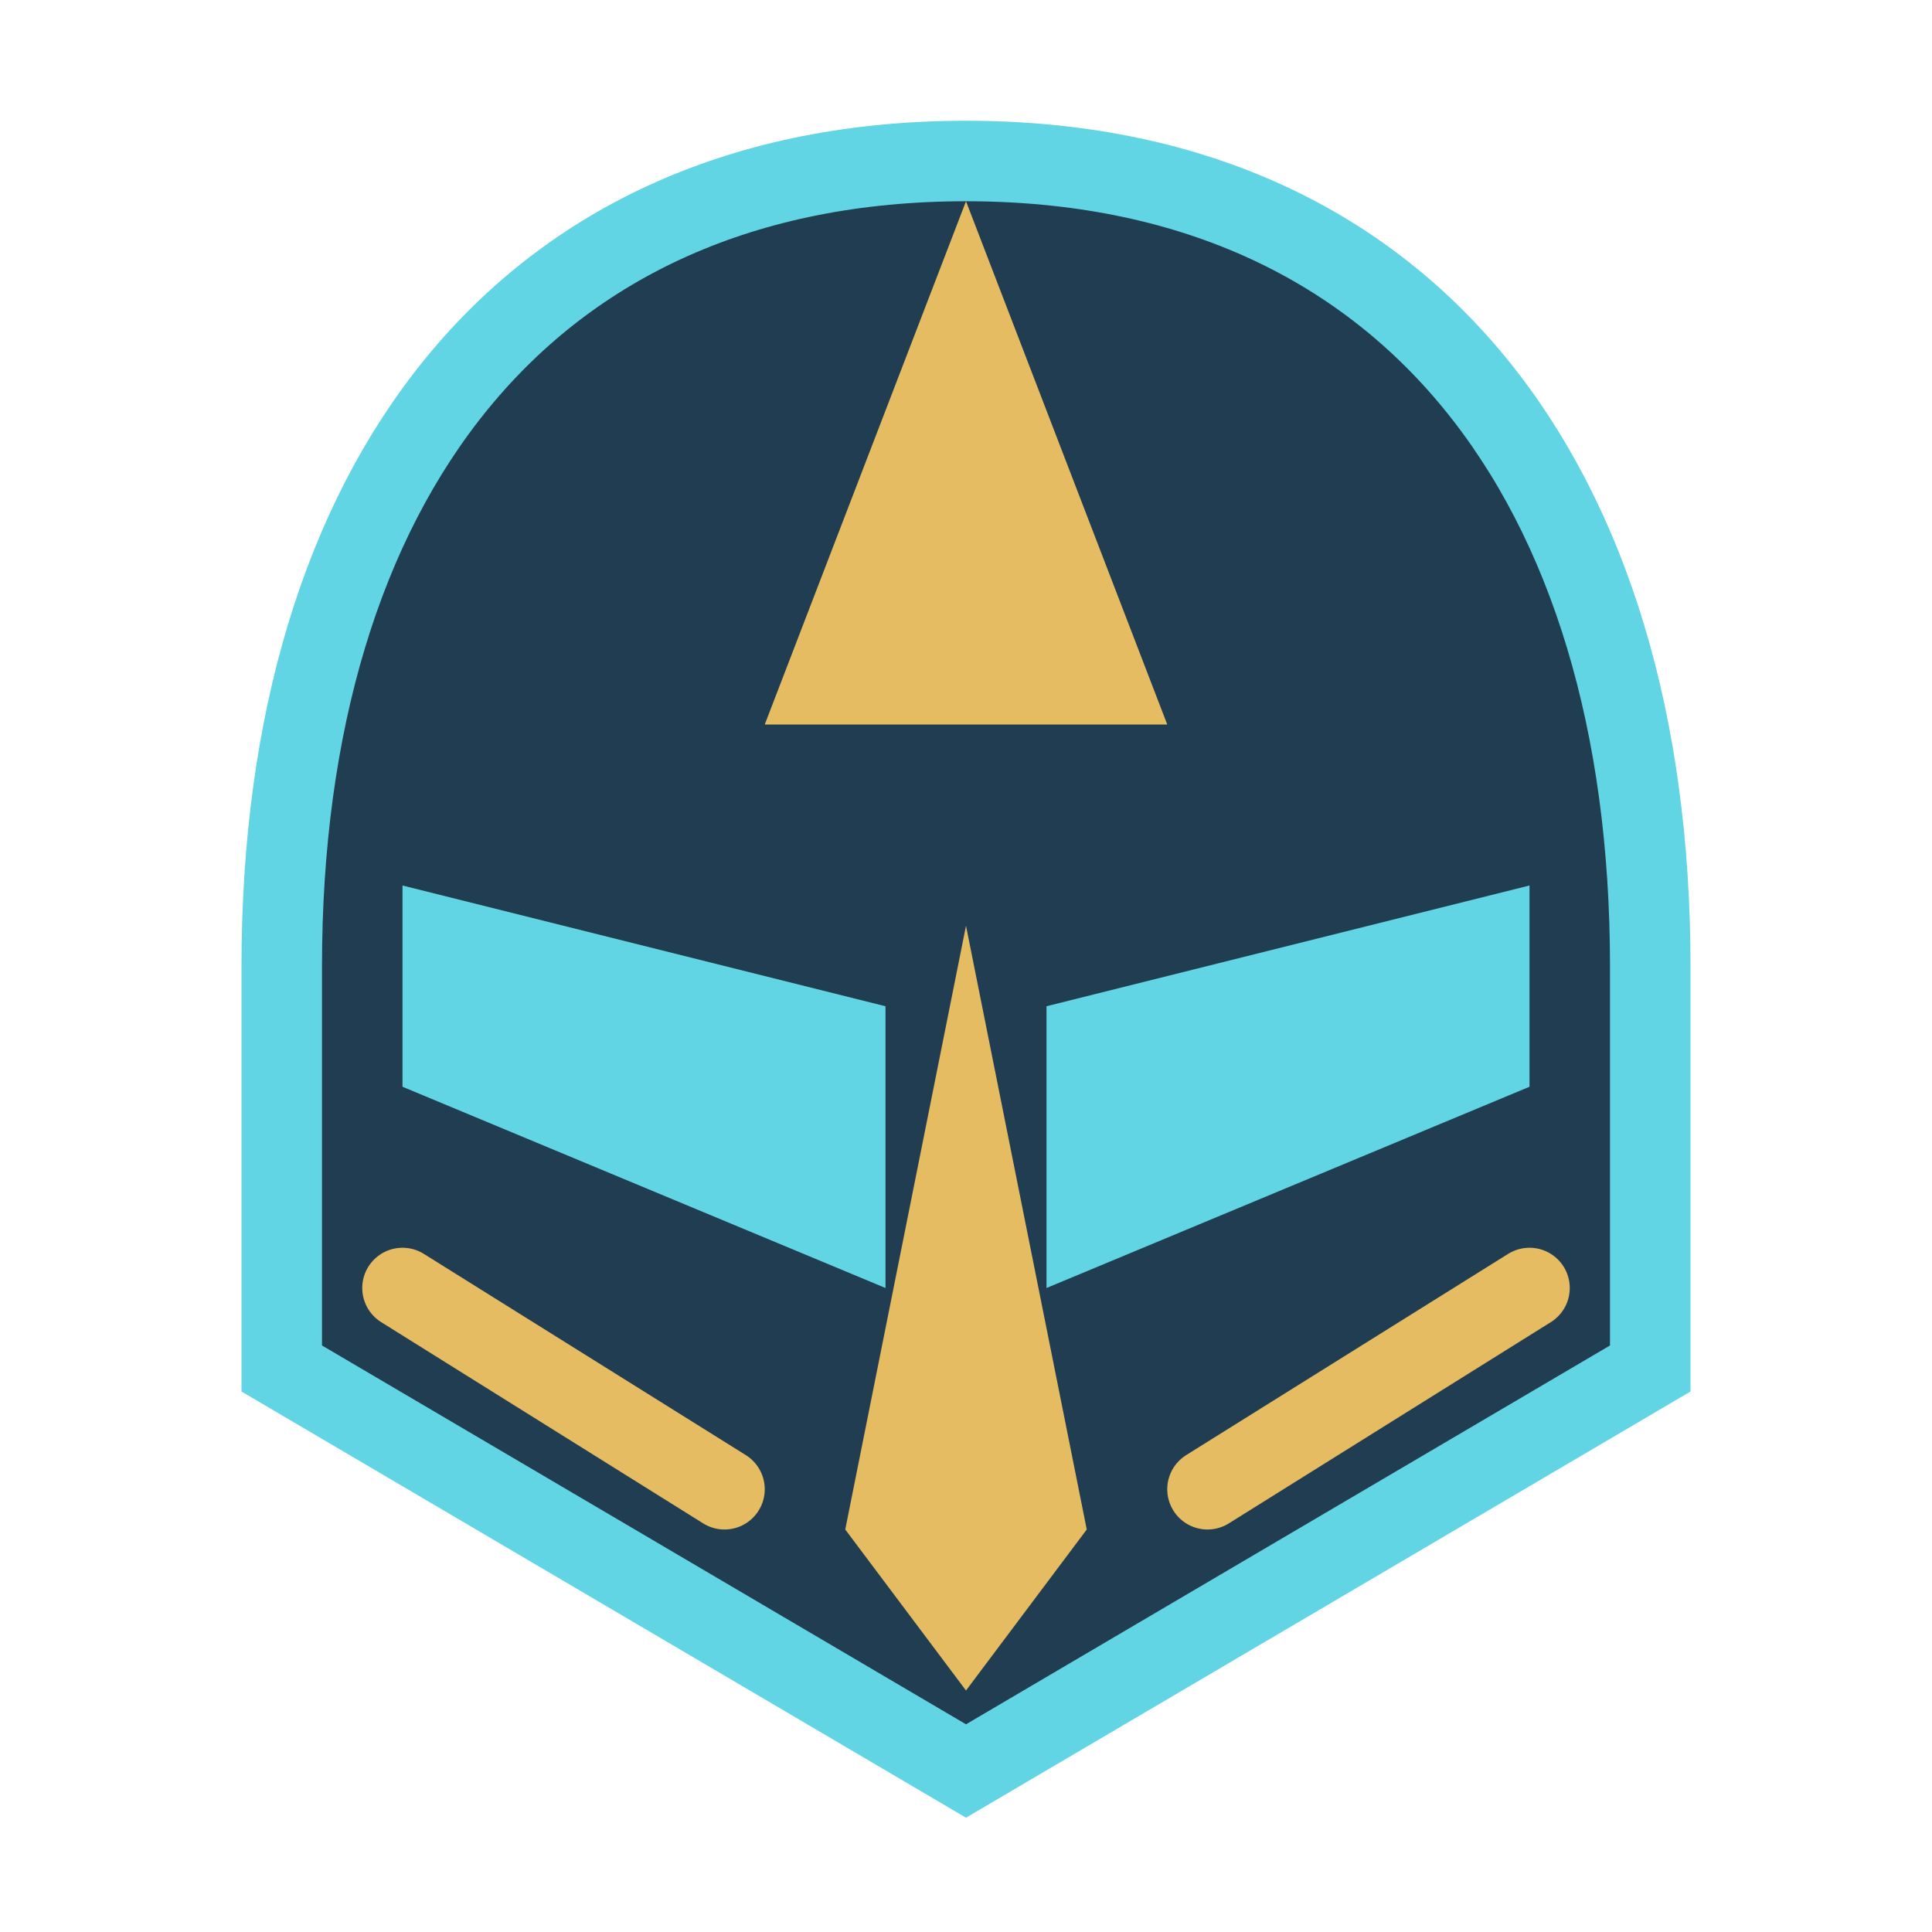
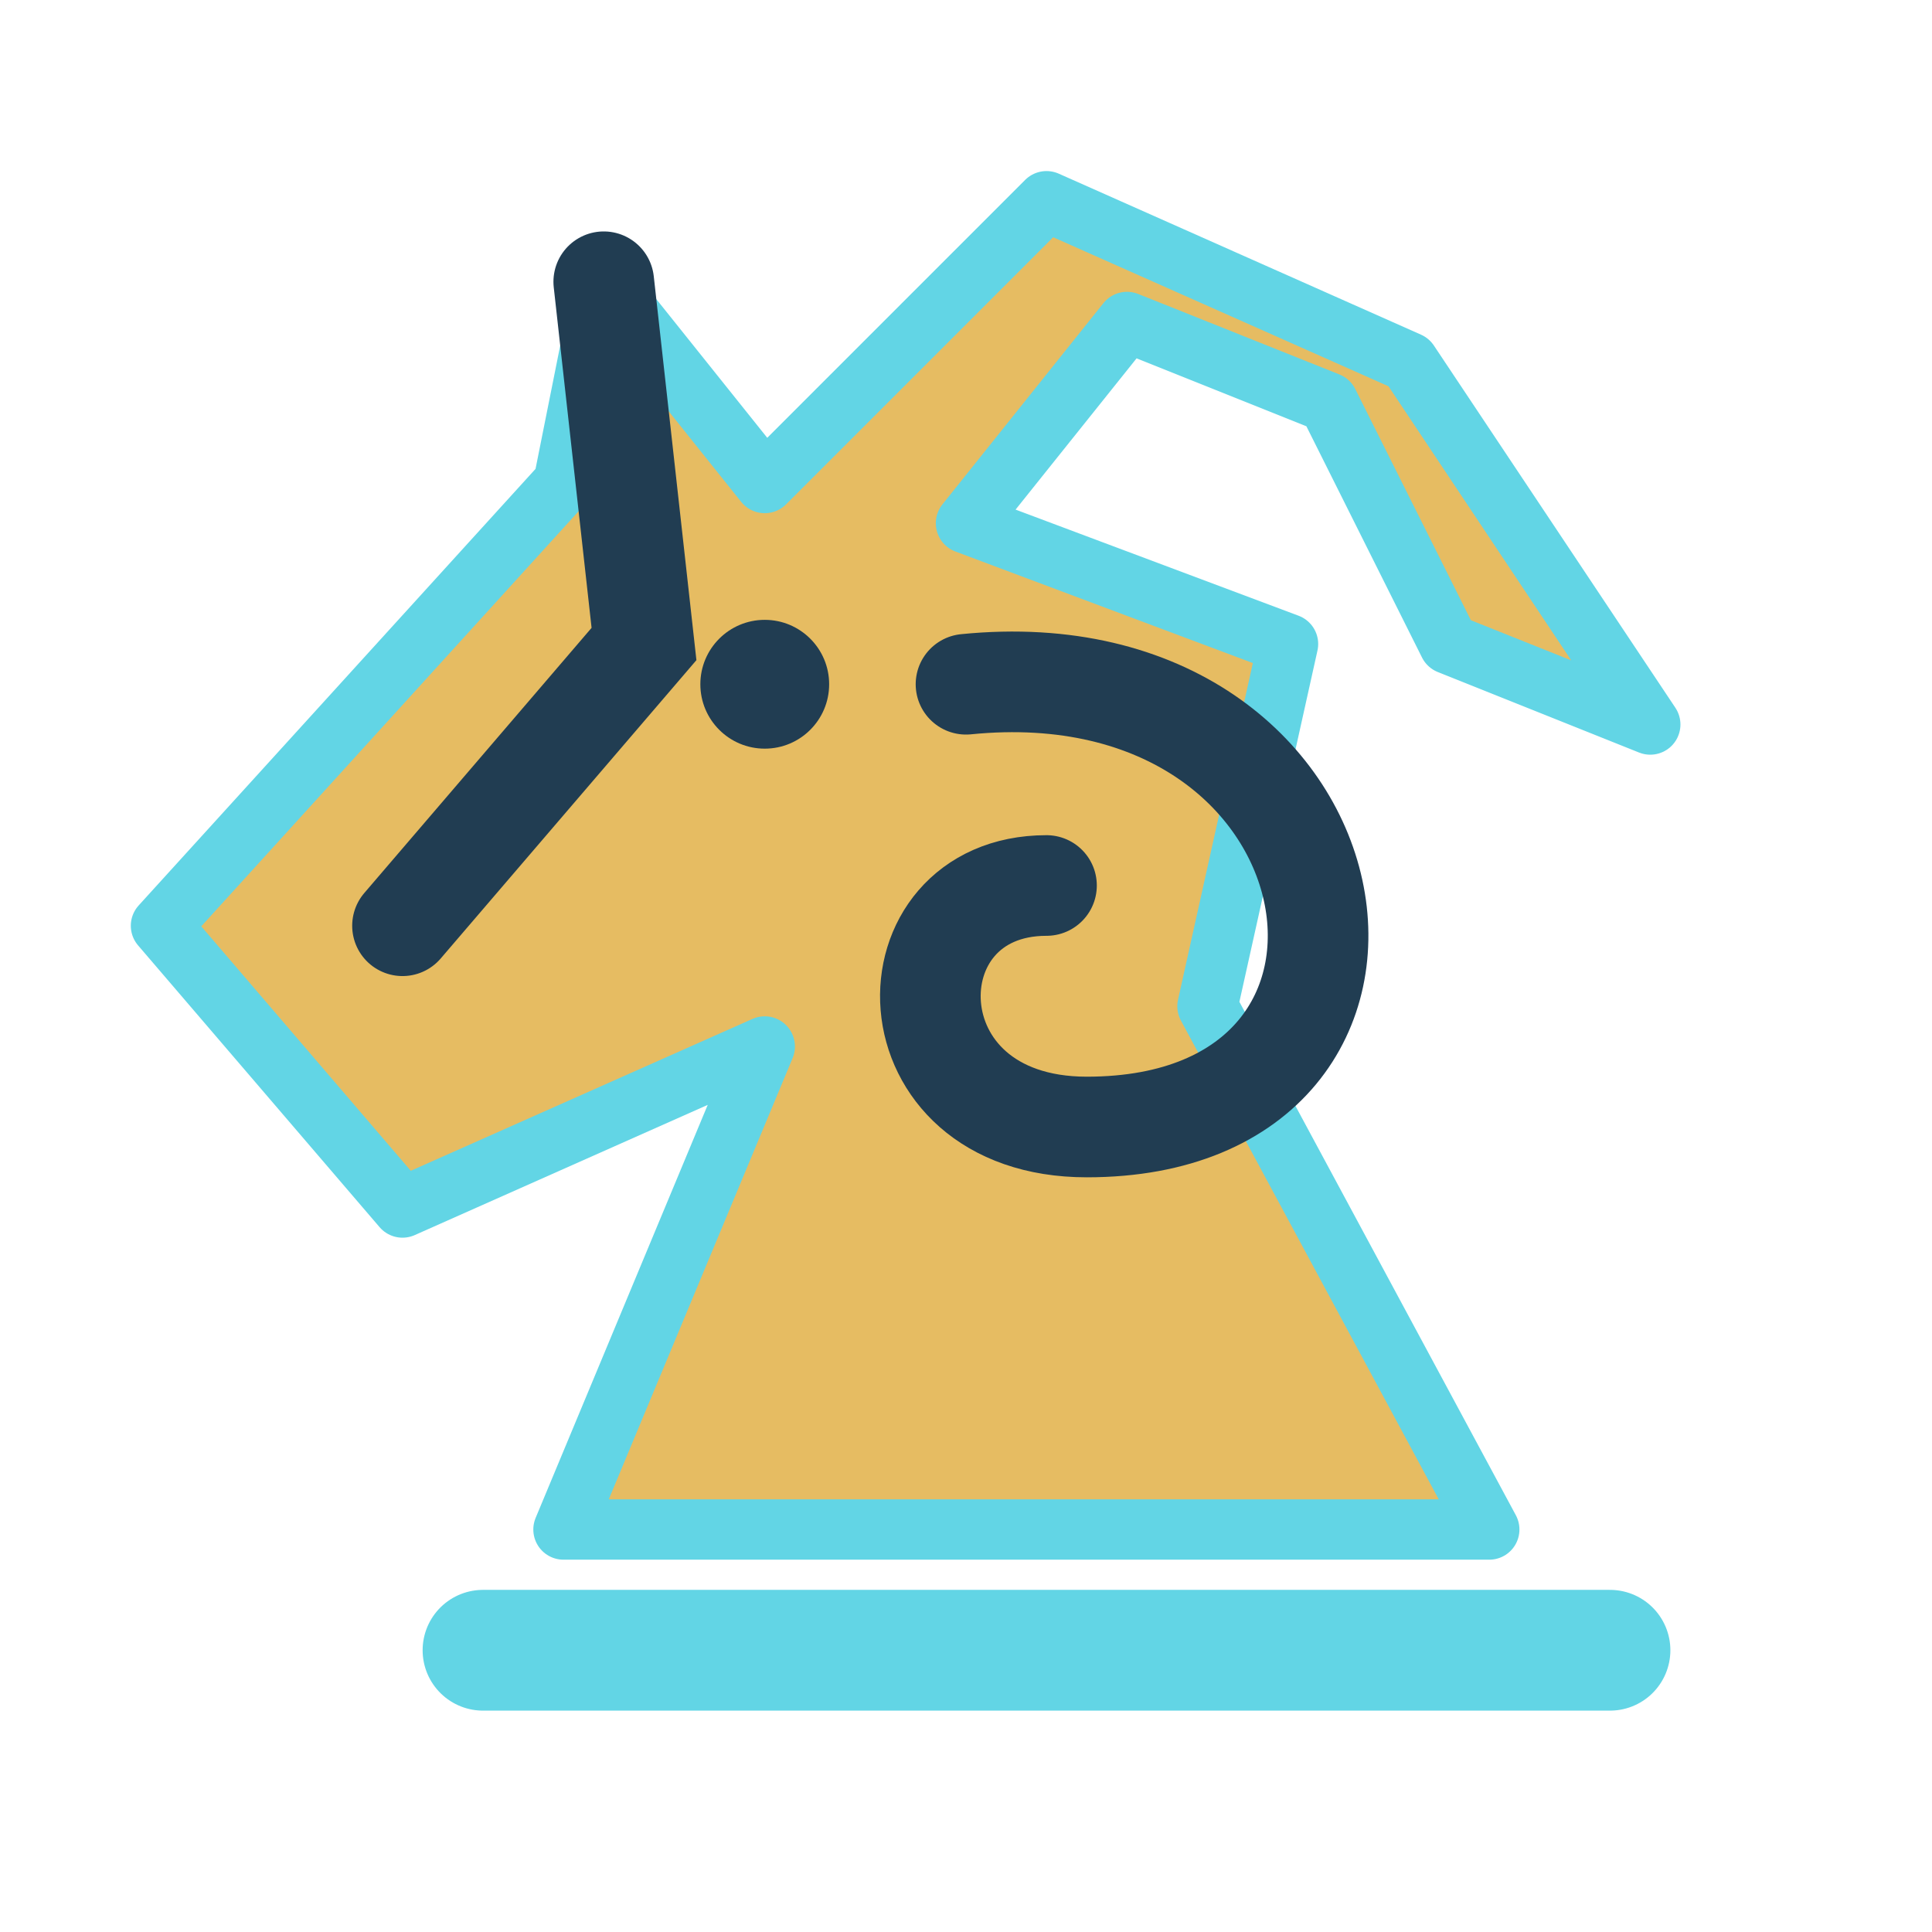
<svg xmlns="http://www.w3.org/2000/svg" viewBox="0 0 48 48">
-   <path d="M24 4C13 4 7 12 7 24v10l17 10 17-10V24C41 12 35 4 24 4Z" fill="#213d52" stroke="#62d5e5" stroke-width="2" />
-   <path d="m24 5-5 13h10Z" fill="#e6bc62" />
-   <path d="m10 22 12 3v7l-12-5Zm28 0-12 3v7l12-5Z" fill="#62d5e5" />
-   <path d="m24 23-3 15 3 4 3-4Z" fill="#e6bc62" />
-   <path d="m10 32 8 5m20-5-8 5" fill="none" stroke="#e6bc62" stroke-width="2" stroke-linecap="round" />
+   <path d="m15 7 4 5 7-7 9 4 6 9-5-2-3-6-5-2-4 5 8 3-2 9 7 13H14l5-12-9 4-6-7 10-11Z" fill="#e6bc62" stroke="#62d5e5" stroke-width="1.5" stroke-linejoin="round" />
+   <path d="m15 7 1 9-6 7m14-6c10-1 12 11 3 11-5 0-5-6-1-6" fill="none" stroke="#213d52" stroke-width="2.5" stroke-linecap="round" />
+   <circle cx="19" cy="17" r="1.6" fill="#213d52" />
+   <path d="M12 41h28" stroke="#62d5e5" stroke-width="3" stroke-linecap="round" />
</svg>
